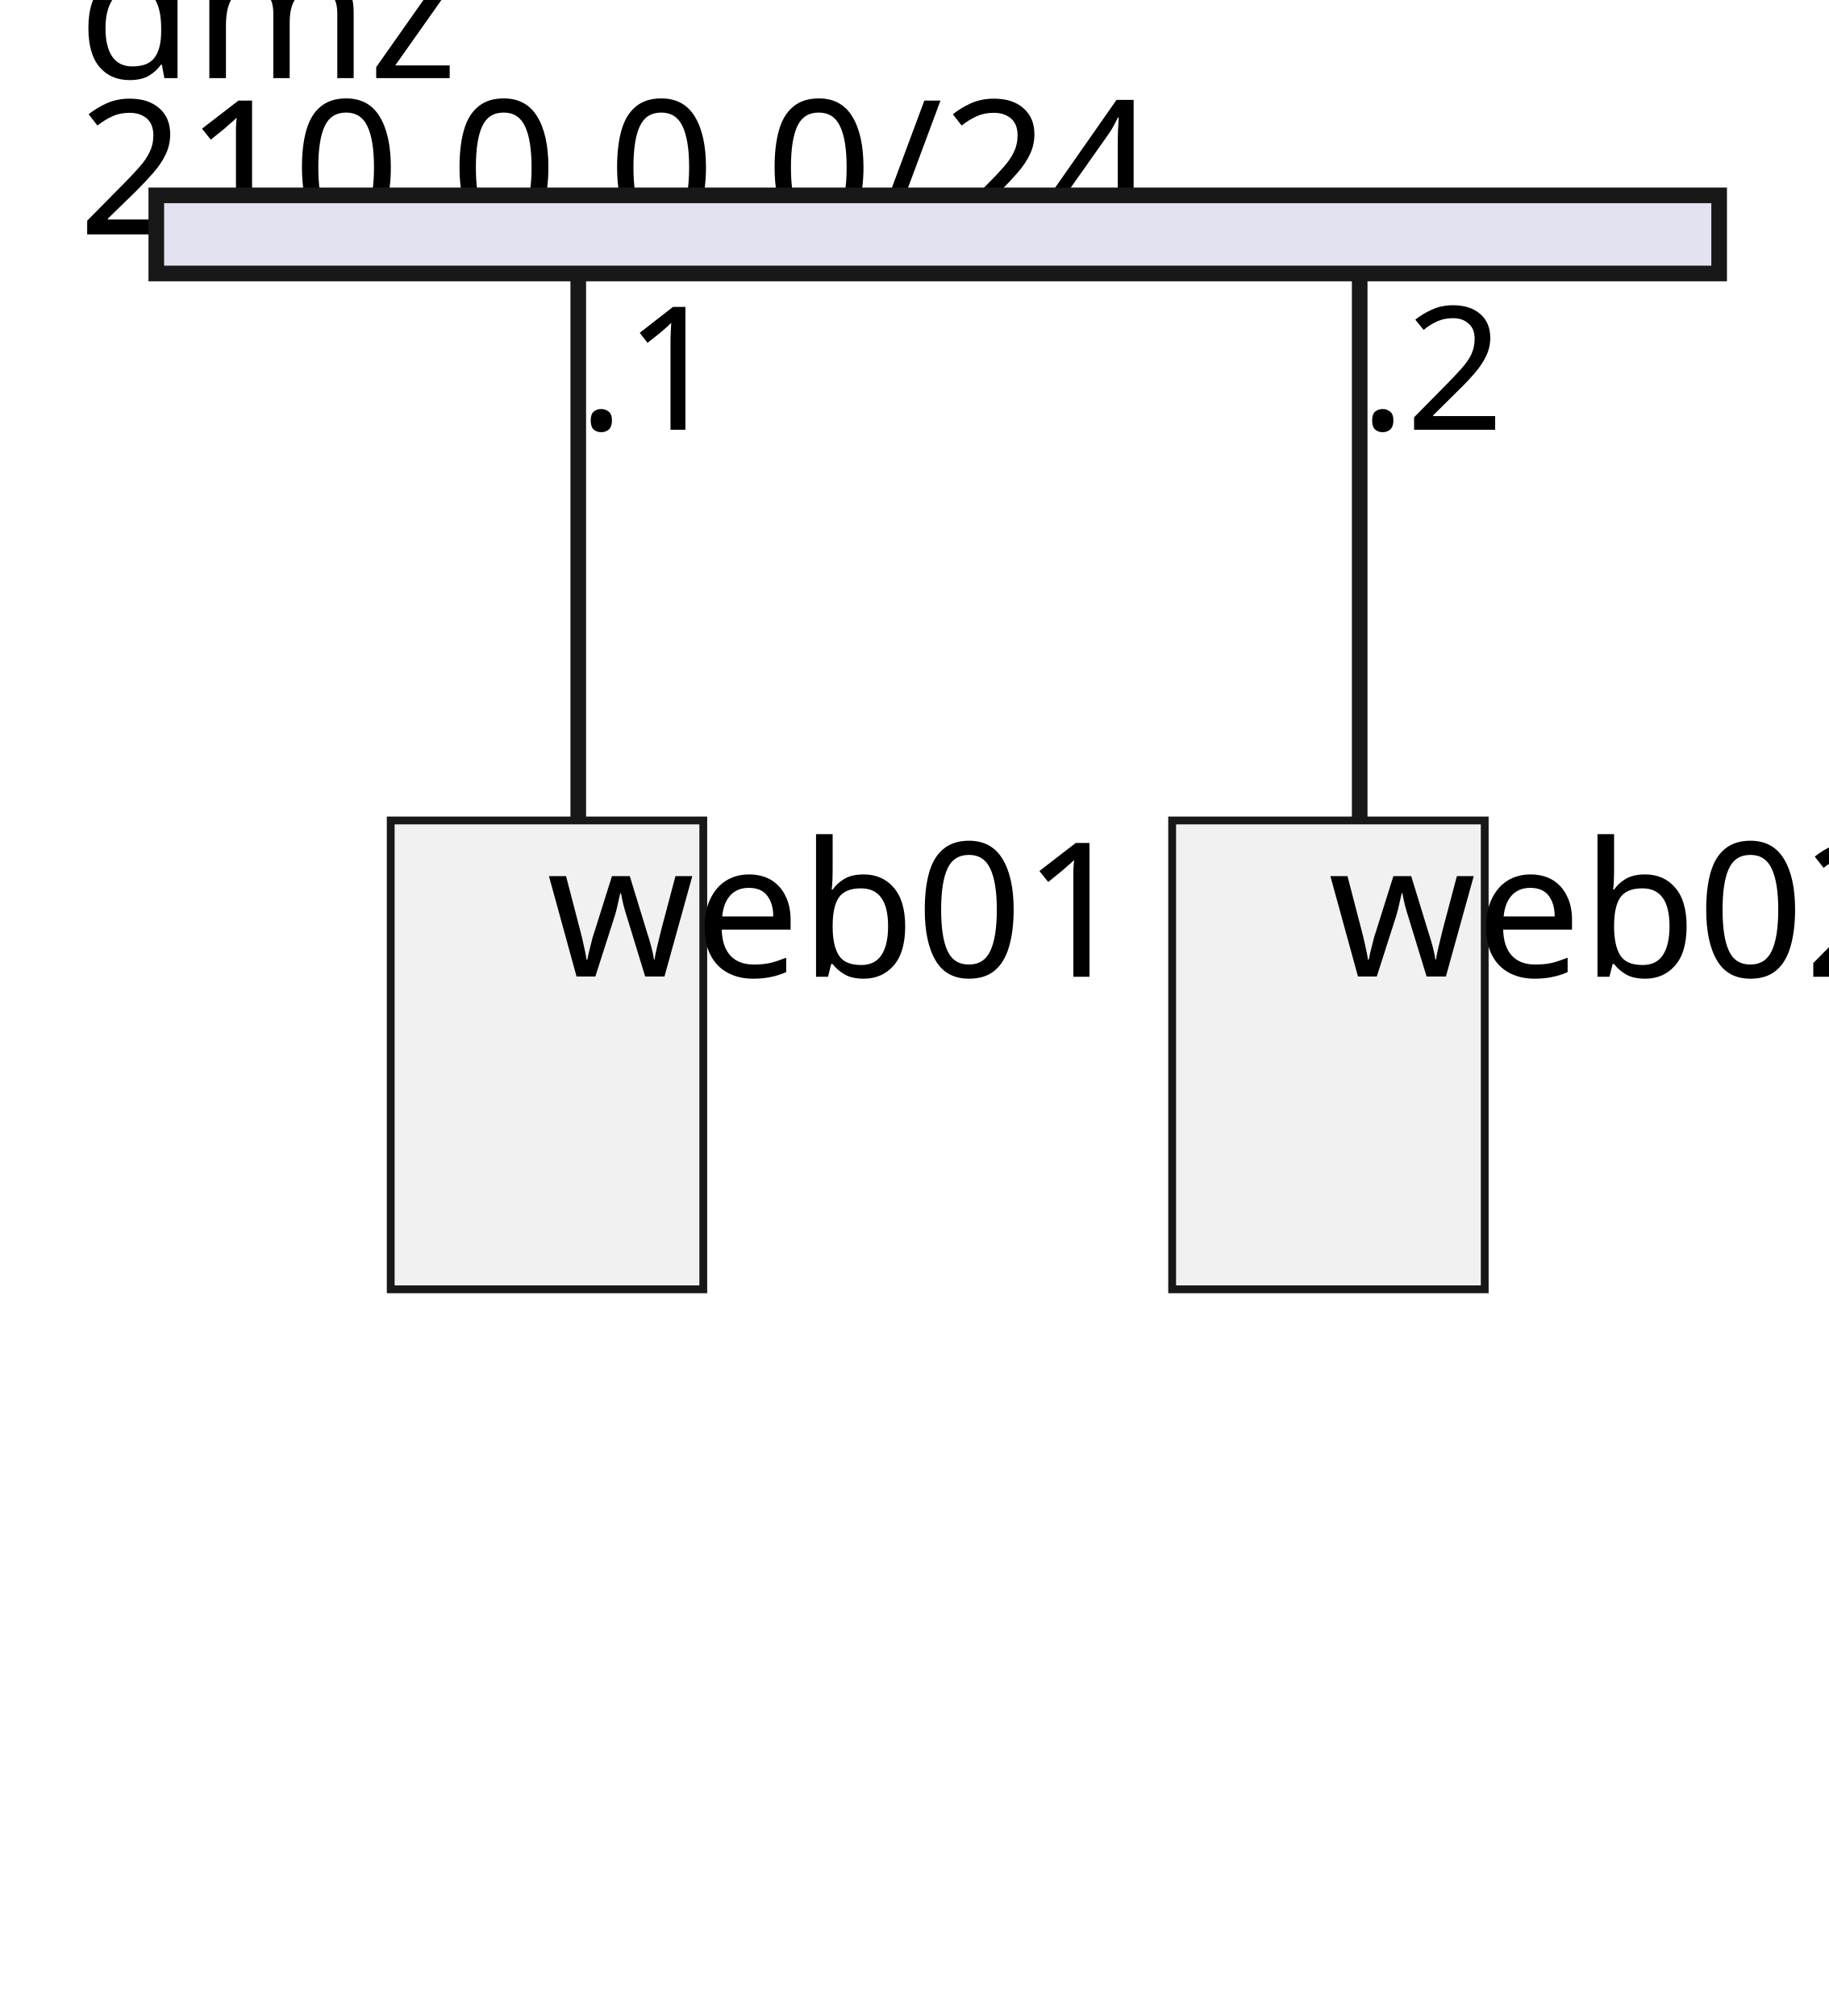
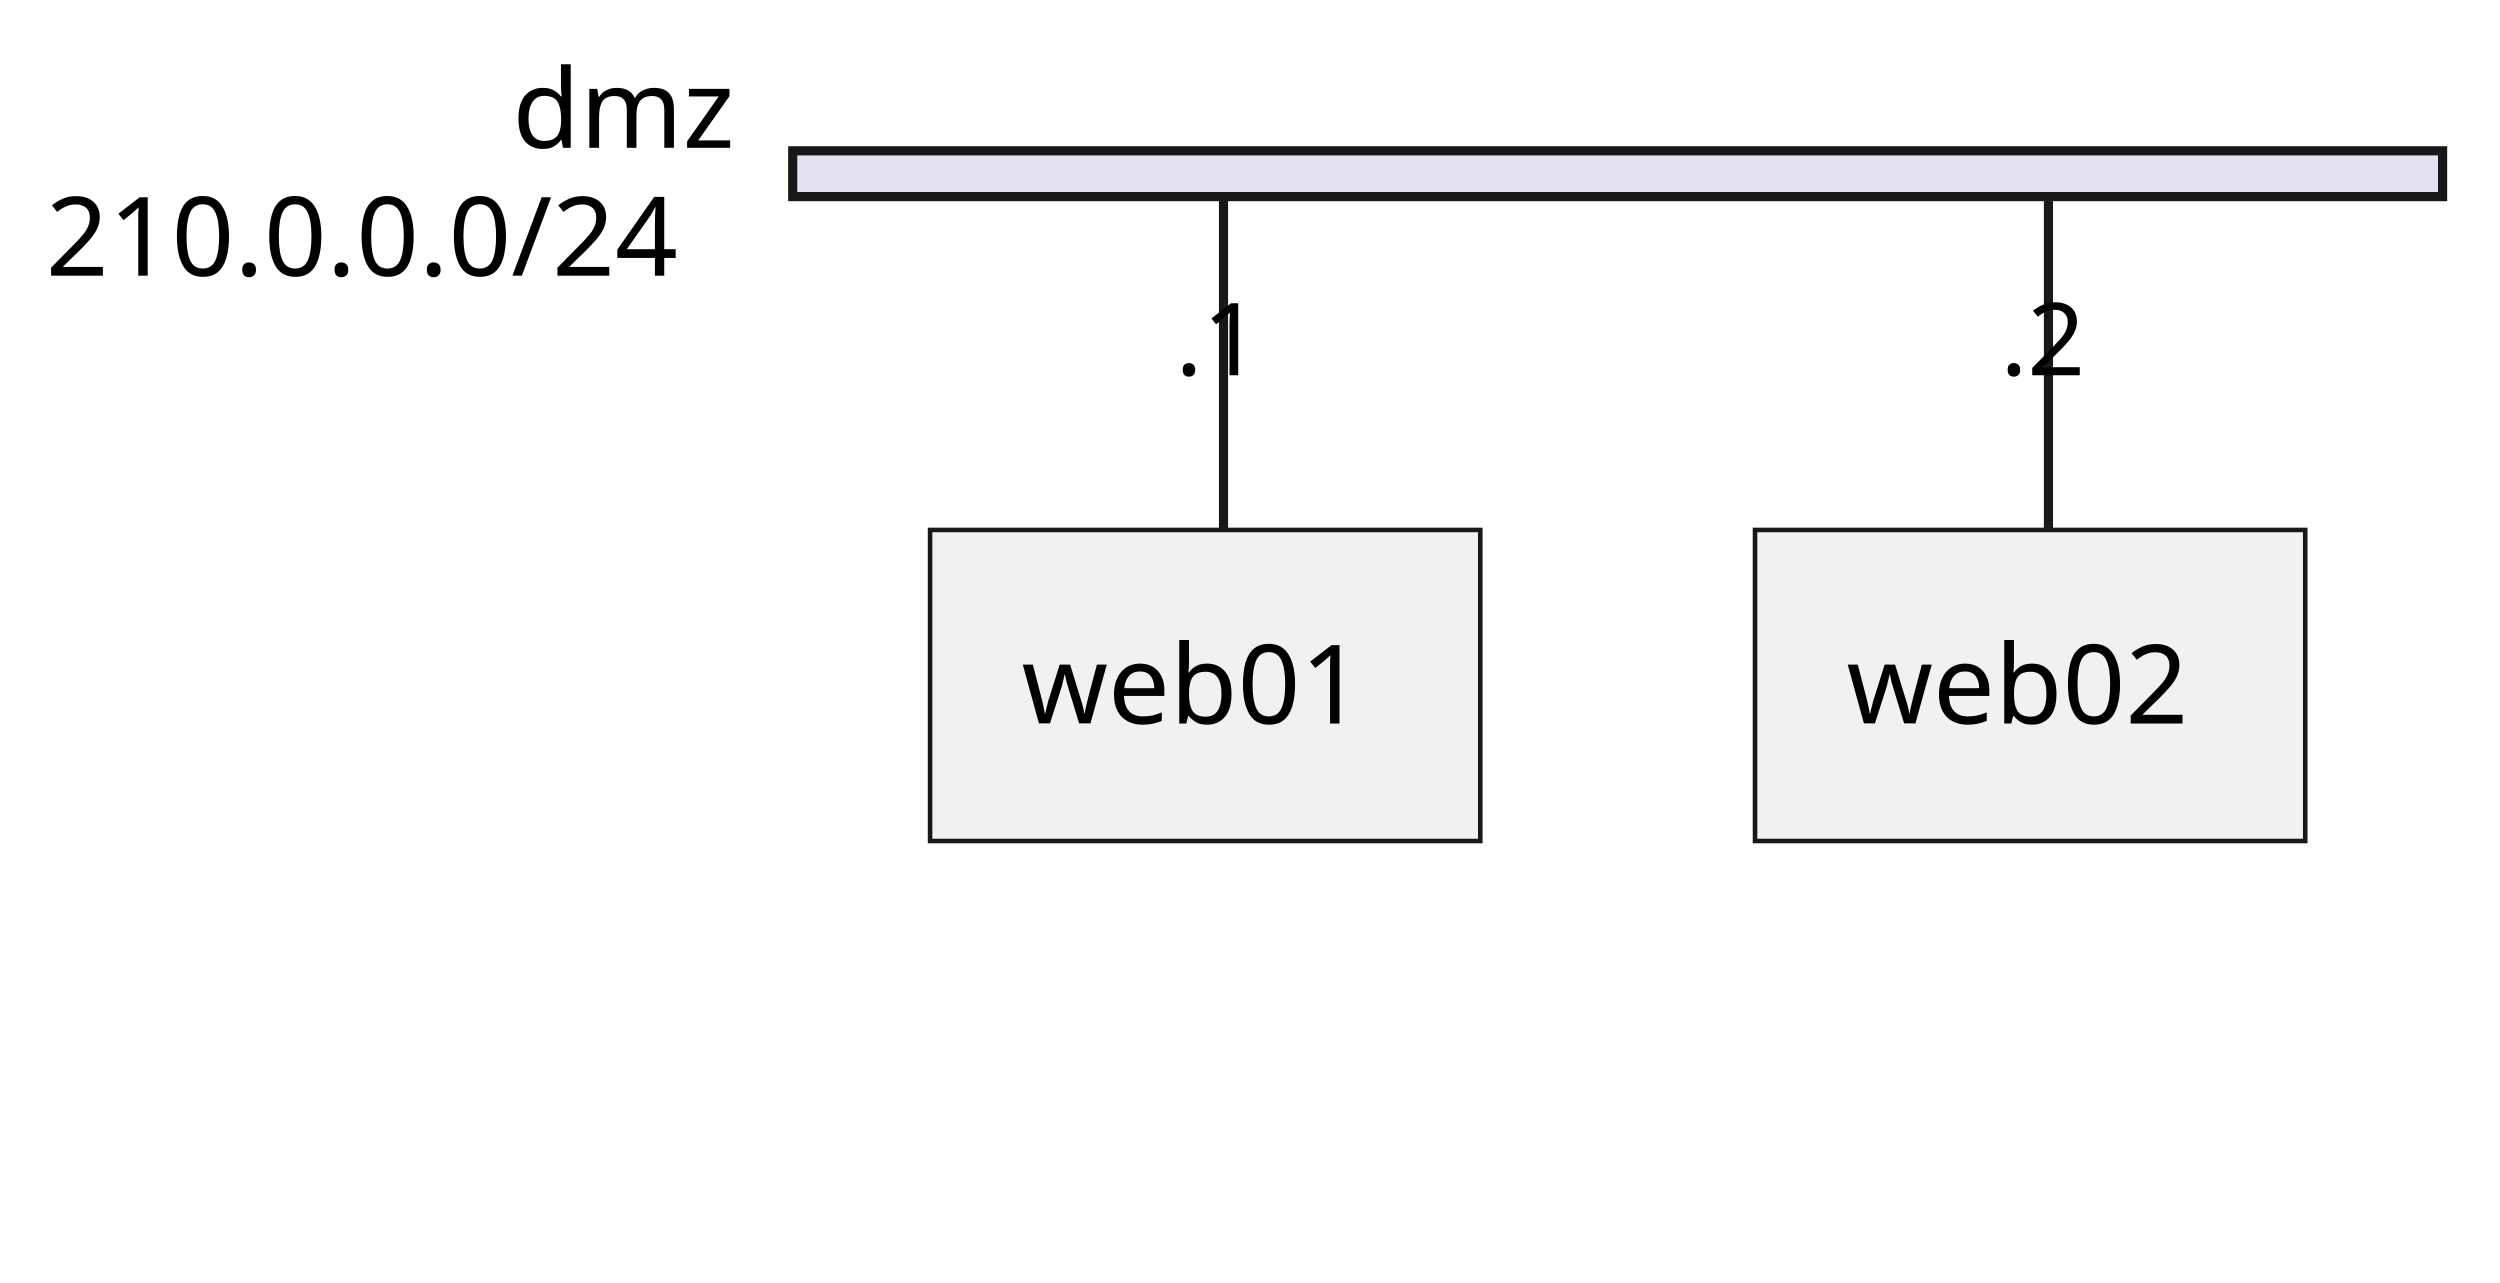
- <svg xmlns="http://www.w3.org/2000/svg" version="1.1" data-diagram-type="NWDIAG" style="width:117px;height:129px;background:#FFFFFF;" width="117px" height="129px" viewBox="0 0 117 129" zoomAndPan="magnify" preserveAspectRatio="none" contentStyleType="text/css">
+ <svg xmlns="http://www.w3.org/2000/svg" version="1.1" data-diagram-type="NWDIAG" style="width:273px;height:140px;background:#FFFFFF;" width="273px" height="140px" viewBox="0 0 273 140" zoomAndPan="magnify" preserveAspectRatio="none" contentStyleType="text/css">
  <defs />
  <g font-family="sans-serif" lengthAdjust="spacing">
-     <text x="5" y="5" fill="#000" font-size="12" textLength="0">dmz</text>
-     <text x="5" y="15" fill="#000" font-size="12" textLength="0">210.0.0.0/24</text>
-     <rect x="10" y="12.5" width="100" height="5" fill="#E2E2F0" style="stroke:#181818;stroke-width:1;" />
-     <path d="M37,17.5 L37,52.5" style="stroke:#181818;stroke-width:1;" fill="none" />
-     <text x="37" y="27.5" fill="#000" font-size="11" textLength="0">.1</text>
-     <path d="M87,17.5 L87,52.5" style="stroke:#181818;stroke-width:1;" fill="none" />
-     <text x="87" y="27.5" fill="#000" font-size="11" textLength="0">.2</text>
-     <rect x="25" y="52.5" width="20" height="30" fill="#F1F1F1" style="stroke:#181818;stroke-width:0.5;" />
-     <text x="35" y="62.5" fill="#000" font-size="12" textLength="0">web01</text>
-     <rect x="75" y="52.5" width="20" height="30" fill="#F1F1F1" style="stroke:#181818;stroke-width:0.5;" />
-     <text x="85" y="62.5" fill="#000" font-size="12" textLength="0">web02</text>
+     <text x="55.959" y="16.139" fill="#000" font-size="12" textLength="25.605">dmz</text>
+     <text x="5" y="30.107" fill="#000" font-size="12" textLength="76.564">210.0.0.0/24</text>
+     <rect x="86.564" y="16.469" width="180.168" height="5" fill="#E2E2F0" style="stroke:#181818;stroke-width:1;" />
+     <path d="M133.606,21.469 L133.606,57.871" style="stroke:#181818;stroke-width:1;" fill="none" />
+     <text x="128.359" y="40.978" fill="#000" font-size="11" textLength="10.495">.1</text>
+     <path d="M223.69,21.469 L223.69,57.871" style="stroke:#181818;stroke-width:1;" fill="none" />
+     <text x="218.443" y="40.978" fill="#000" font-size="11" textLength="10.495">.2</text>
+     <rect x="101.564" y="57.871" width="60.084" height="33.969" fill="#F1F1F1" style="stroke:#181818;stroke-width:0.5;" />
+     <text x="111.564" y="79.01" fill="#000" font-size="12" textLength="40.084">web01</text>
+     <rect x="191.648" y="57.871" width="60.084" height="33.969" fill="#F1F1F1" style="stroke:#181818;stroke-width:0.5;" />
+     <text x="201.648" y="79.01" fill="#000" font-size="12" textLength="40.084">web02</text>
  </g>
</svg>
